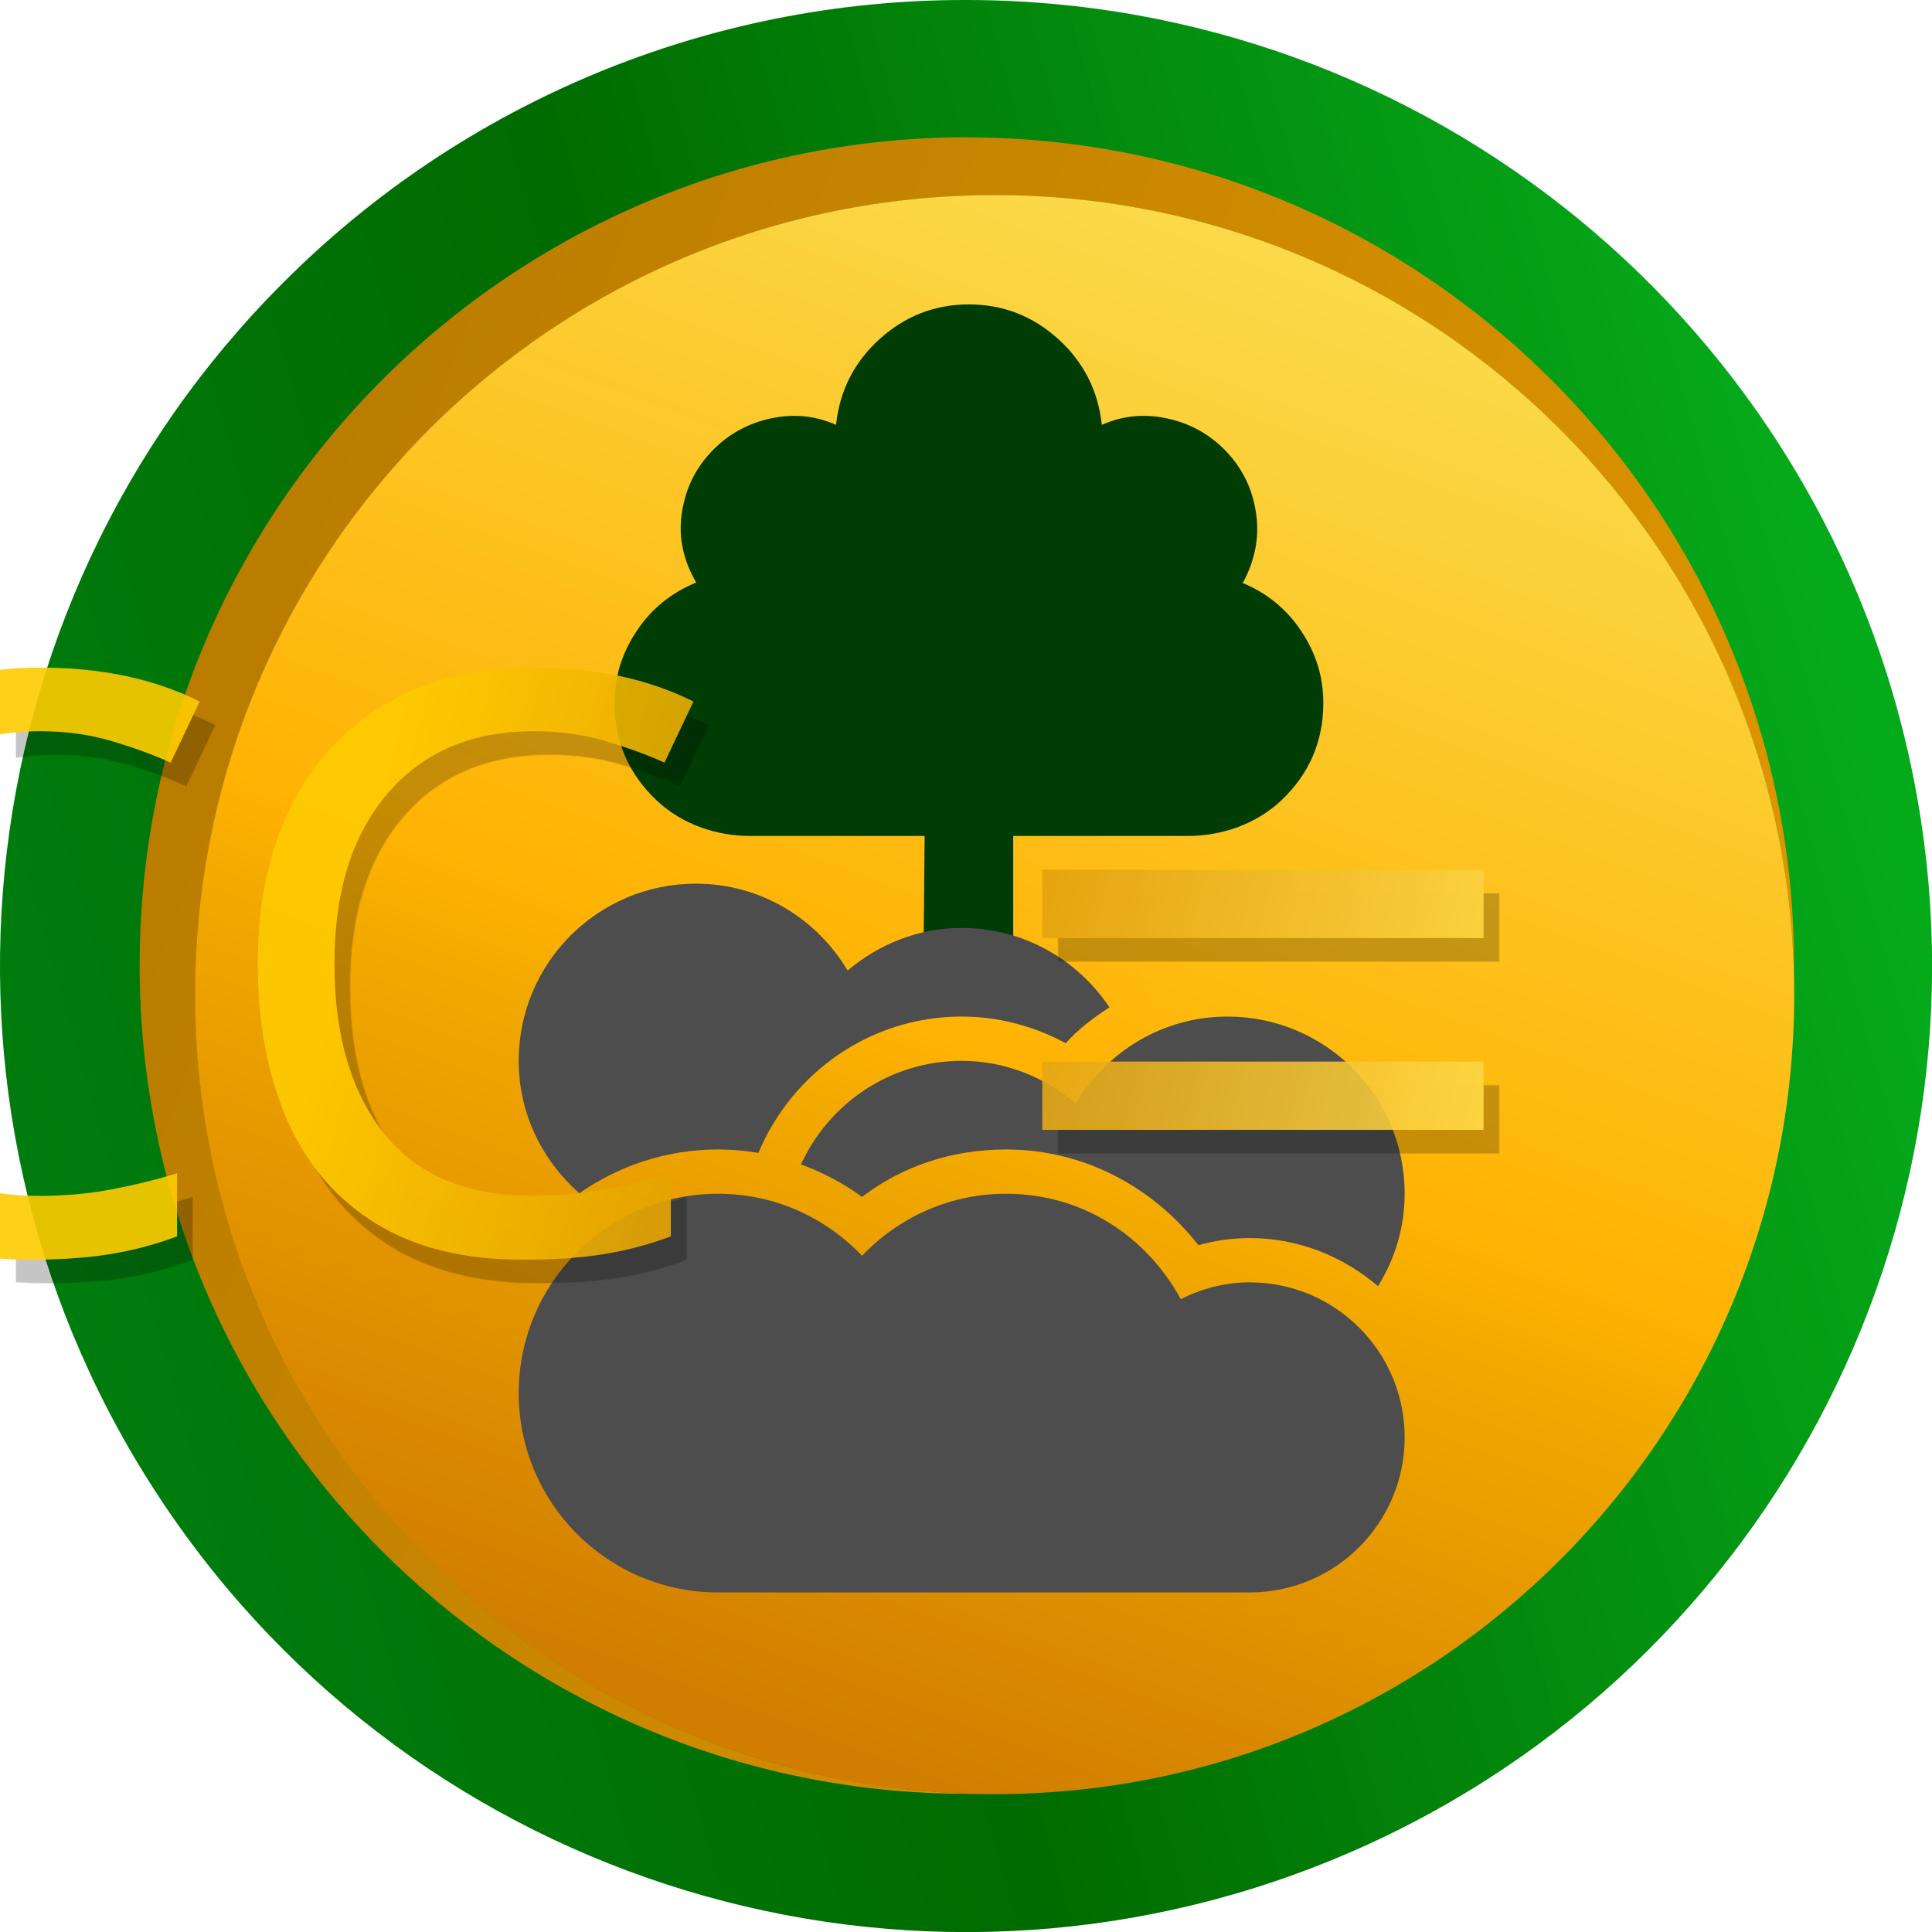
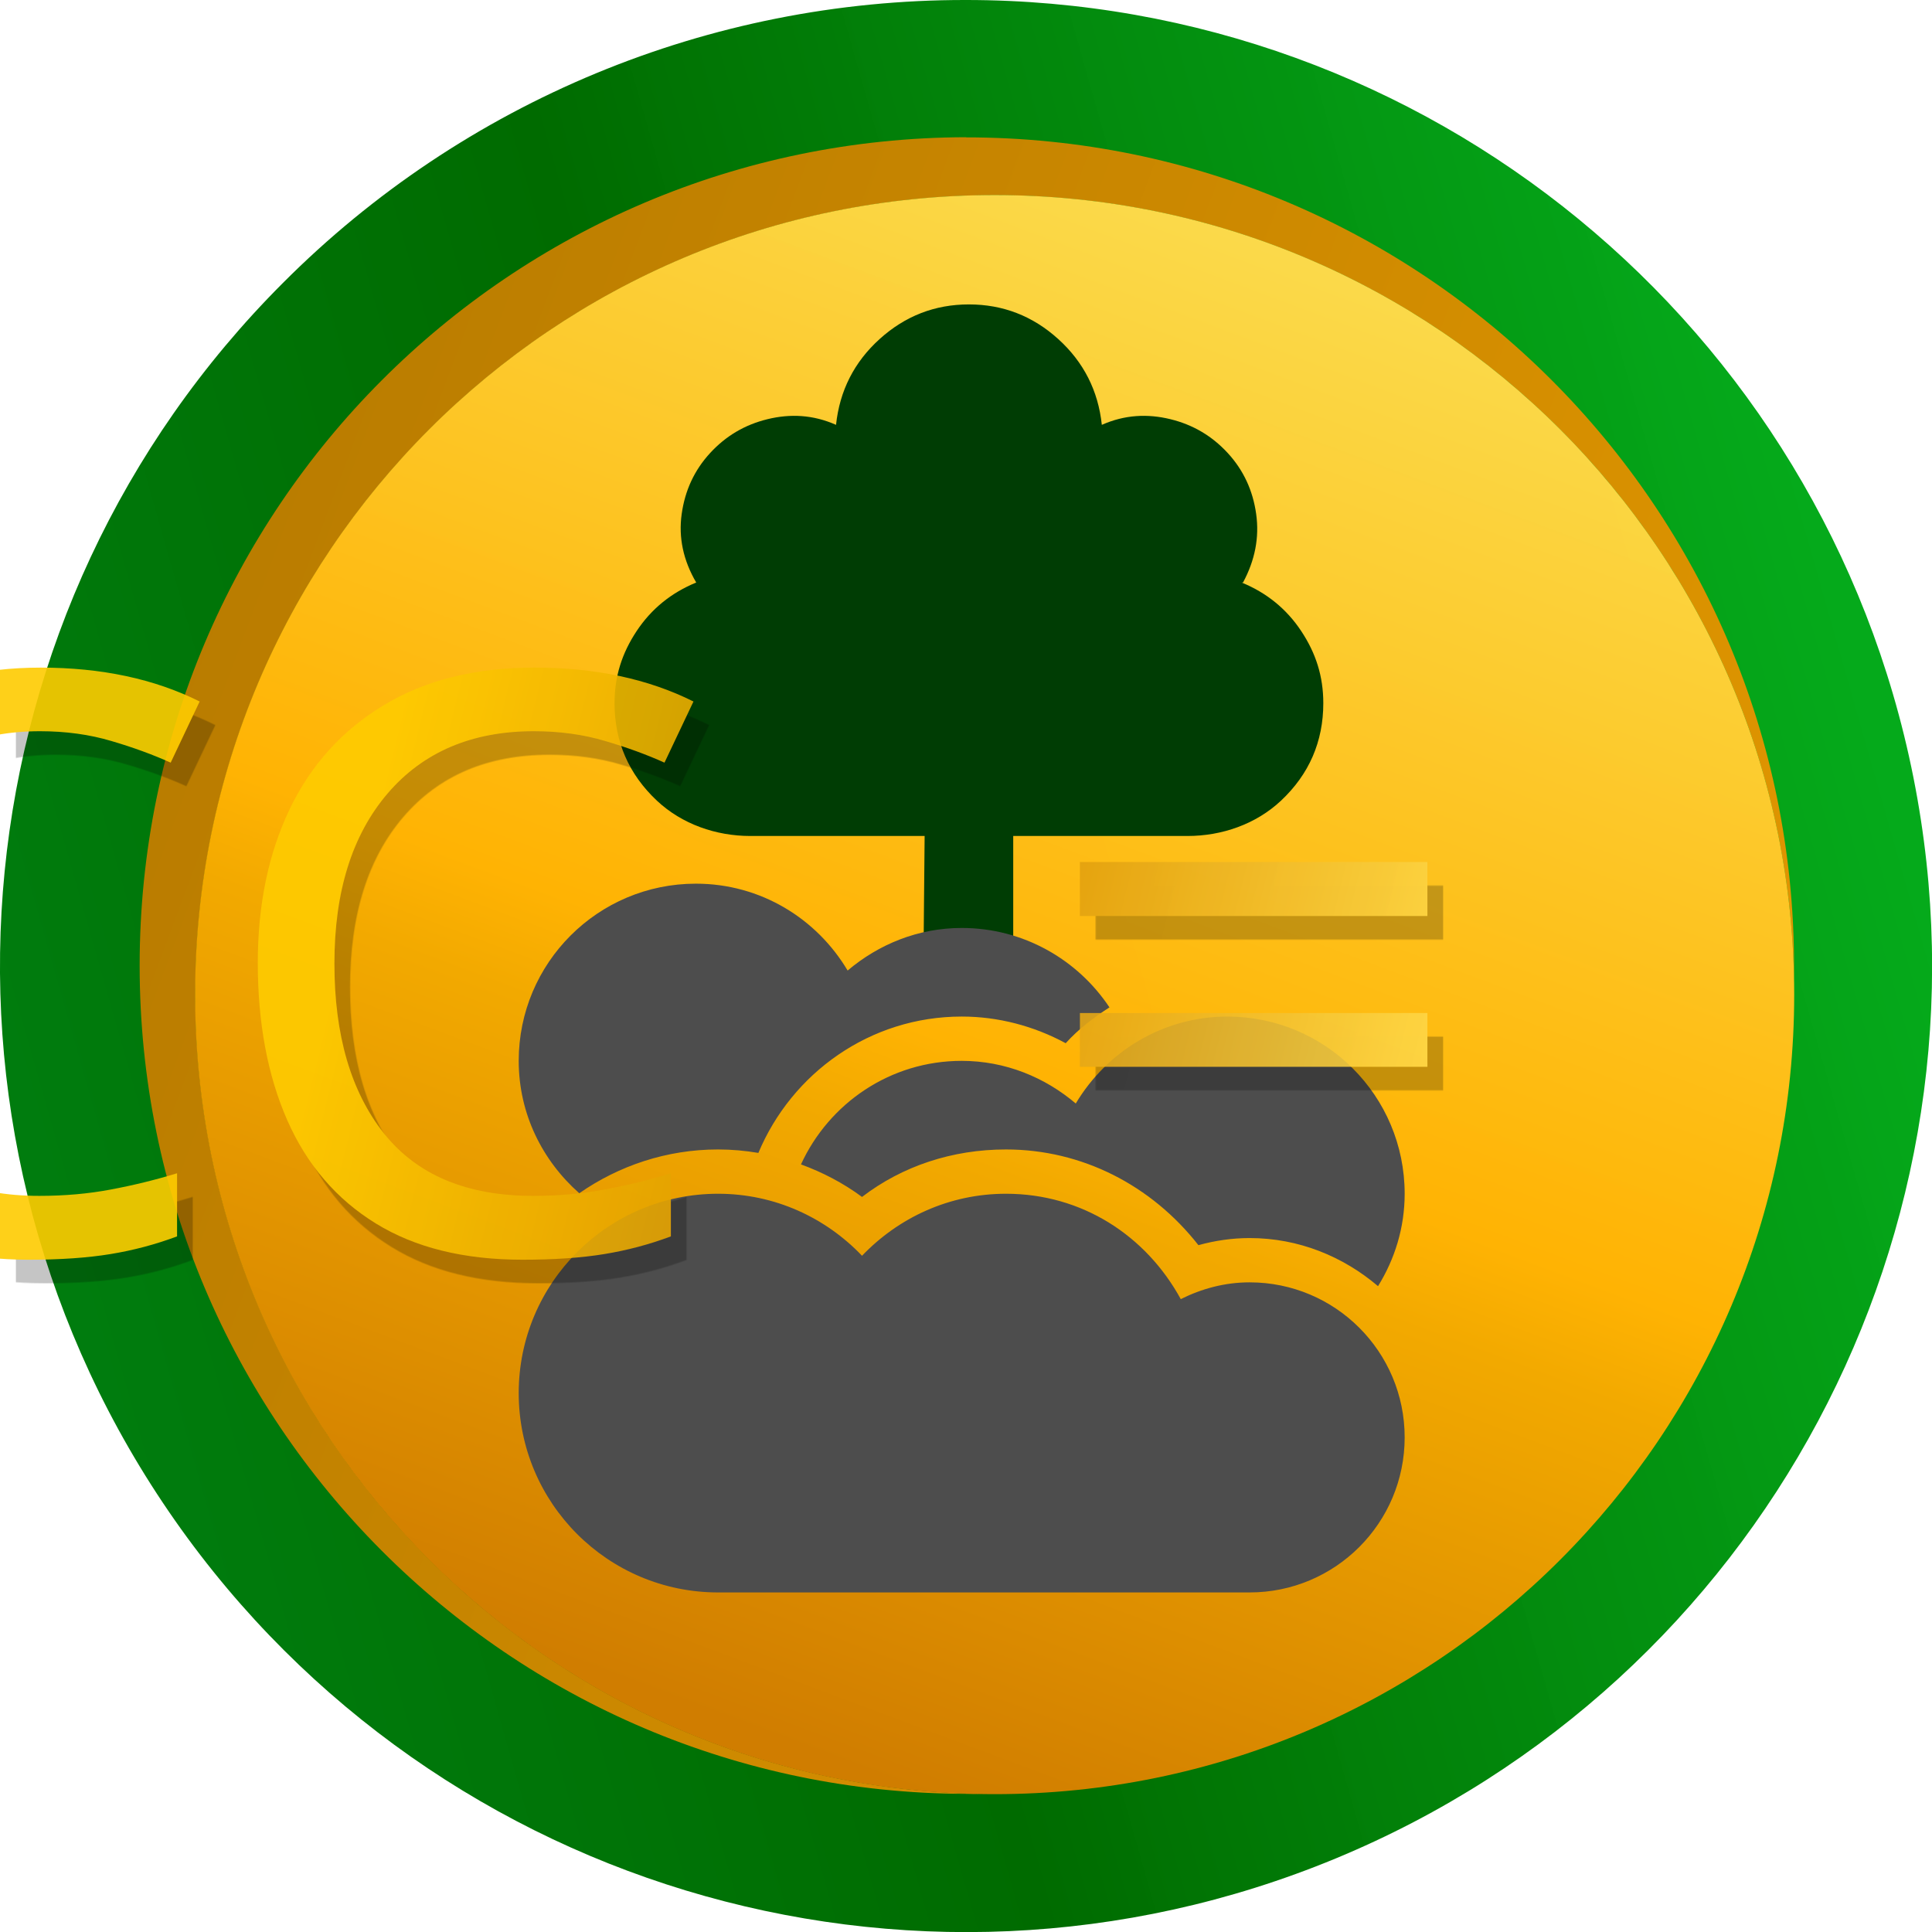
<svg xmlns="http://www.w3.org/2000/svg" xmlns:xlink="http://www.w3.org/1999/xlink" width="369.265mm" height="369.265mm" viewBox="0 0 369.265 369.265" version="1.1" id="svg5">
  <defs id="defs2">
    <linearGradient id="linearGradient1639">
      <stop style="stop-color:#008011;stop-opacity:1" offset="0" id="stop1633" />
      <stop style="stop-color:#006b00;stop-opacity:1" offset="0.457" id="stop1635" />
      <stop style="stop-color:#00a816;stop-opacity:0.98" offset="1" id="stop1637" />
    </linearGradient>
    <linearGradient id="linearGradient70624">
      <stop style="stop-color:#d07d00;stop-opacity:1" offset="0" id="stop70618" />
      <stop style="stop-color:#f2a900;stop-opacity:1" offset="0.388" id="stop70626" />
      <stop style="stop-color:#ffb303;stop-opacity:1" offset="0.457" id="stop70620" />
      <stop style="stop-color:#ffdb4b;stop-opacity:0.983" offset="1" id="stop70622" />
    </linearGradient>
    <linearGradient id="linearGradient34141">
      <stop style="stop-color:#b67a00;stop-opacity:1" offset="0" id="stop34137" />
      <stop style="stop-color:#df9500;stop-opacity:1" offset="1" id="stop34139" />
    </linearGradient>
    <linearGradient id="linearGradient843">
      <stop style="stop-color:#fecb00;stop-opacity:1;" offset="0" id="stop839" />
      <stop style="stop-color:#db9300;stop-opacity:1" offset="0.457" id="stop911" />
      <stop style="stop-color:#ffdb4b;stop-opacity:0.983" offset="1" id="stop841" />
    </linearGradient>
    <style id="style2">.cls-1{fill:#fecb00;}.cls-2{fill:#d08b00;}.cls-2,.cls-3{fill-rule:evenodd;}.cls-3{fill:#db9300;}.cls-4{fill:#b17600;}</style>
-     <filter style="color-interpolation-filters:sRGB" id="filter19508" x="0" y="0" width="1.014" height="1.04">
+     <filter style="color-interpolation-filters:sRGB" id="filter19508" x="0" y="0" width="1.015" height="1.041">
      <feFlood flood-opacity="0.251" flood-color="rgb(0,0,0)" result="flood" id="feFlood19498" />
      <feComposite in="flood" in2="SourceGraphic" operator="in" result="composite1" id="feComposite19500" />
      <feGaussianBlur in="composite1" stdDeviation="0" result="blur" id="feGaussianBlur19502" />
      <feOffset dx="1" dy="1.5" result="offset" id="feOffset19504" />
      <feComposite in="SourceGraphic" in2="offset" operator="over" result="composite2" id="feComposite19506" />
    </filter>
    <linearGradient xlink:href="#linearGradient1639" id="linearGradient845" x1="-2.685" y1="97.232" x2="122.918" y2="61.46" gradientUnits="userSpaceOnUse" gradientTransform="matrix(3.004109,0,0,3.004109,-31.49699,-66.72979)" />
    <linearGradient xlink:href="#linearGradient34141" id="linearGradient34143" x1="9.253" y1="22.149" x2="114.14" y2="61.43" gradientUnits="userSpaceOnUse" gradientTransform="matrix(3.004109,0,0,3.004109,-31.49699,-66.72979)" />
    <linearGradient xlink:href="#linearGradient70624" id="linearGradient57356" x1="26.46" y1="102.135" x2="61.44" y2="8.74" gradientUnits="userSpaceOnUse" gradientTransform="matrix(3.004109,0,0,3.004109,-31.49699,-66.72979)" />
    <linearGradient xlink:href="#linearGradient843" id="linearGradient71504" x1="27.361" y1="45.929" x2="100.199" y2="63.918" gradientUnits="userSpaceOnUse" />
    <linearGradient xlink:href="#linearGradient843" id="linearGradient913" gradientUnits="userSpaceOnUse" x1="27.361" y1="45.929" x2="100.199" y2="63.918" />
-     <linearGradient xlink:href="#linearGradient843" id="linearGradient915" gradientUnits="userSpaceOnUse" x1="27.361" y1="45.929" x2="100.199" y2="63.918" />
+     <linearGradient xlink:href="#linearGradient843" id="linearGradient915" gradientUnits="userSpaceOnUse" x1="27.361" y1="45.929" x2="100.199" y2="63.918" gradientTransform="matrix(0.7871999,0,0,0.7871999,16.87727,11.65471)" />
  </defs>
  <g id="layer1" transform="translate(31.50429,66.72998)">
    <path class="cls-1" d="M 153.075,-66.73 A 184.633,184.633 0 1 1 22.577,-12.656 183.881,183.881 0 0 1 153.075,-66.73 Z" id="border" style="display:inline;fill:url(#linearGradient845);fill-opacity:1;stroke-width:3.004" />
    <path class="cls-2" d="M 153.075,-40.474 A 158.286,158.286 0 0 1 311.392,117.843 c 0,0.931 0,1.833 0,2.764 a 152.789,152.789 0 1 0 -155.523,155.523 h -2.764 a 158.317,158.317 0 0 1 0,-316.633 z" id="path10" style="fill:url(#linearGradient34143);fill-opacity:1;stroke-width:3.004" />
    <path class="cls-3" d="M 158.603,-29.449 A 152.819,152.819 0 1 1 5.784,123.37 152.819,152.819 0 0 1 158.603,-29.449 Z" id="path12" style="fill:url(#linearGradient57356);fill-opacity:1;stroke-width:3.004" />
    <path fill="currentColor" d="m 221.421,67.653 c 0,7.366 -2.712,13.61 -8.099,18.661 -4.784,4.485 -11.29,6.739 -17.846,6.739 h -33.322 v 25.4 c 0,4.683 -3.757,8.467 -8.44,8.467 -4.683,0 -8.731,-3.784 -8.731,-8.467 l 0.238,-25.4 -33.311,5e-5 c -6.559,3e-5 -13.062,-2.256 -17.846,-6.739 -5.397,-5.062 -8.109,-11.306 -8.109,-18.661 0,-5.128 1.422,-9.551 4.233,-13.785 2.811,-4.233 6.615,-7.308 11.377,-9.26 -2.48,-4.233 -3.408,-8.599 -2.778,-13.097 0.63,-4.498 2.414,-8.366 5.424,-11.642 3.01,-3.276 6.646,-5.424 10.98,-6.482 4.334,-1.058 8.705,-0.865 13.097,1.085 0.688,-6.514 3.466,-12.004 8.334,-16.404 4.868,-4.4 10.557,-6.615 17.066,-6.615 6.509,0 12.205,2.216 17.066,6.615 4.86,4.399 7.646,9.89 8.334,16.404 4.397,-1.951 8.766,-2.143 13.097,-1.085 4.331,1.058 7.969,3.207 10.98,6.482 3.011,3.276 4.794,7.144 5.424,11.642 0.63,4.498 -0.232,8.864 -2.514,13.097 h -0.265 c 4.763,1.951 8.567,5.027 11.377,9.26 2.81,4.233 4.233,8.652 4.233,13.785 z" id="path895" style="fill:#003d04;fill-opacity:1;stroke-width:0.265" />
    <path fill="currentColor" d="m 105.739,152.966 c 2.613,0 5.159,0.232 7.705,0.661 6.398,-15.266 21.347,-26.061 38.862,-26.061 6.945,0 13.758,1.786 19.878,5.093 2.447,-2.712 5.323,-4.895 8.366,-6.847 -6.072,-9.125 -16.444,-15.179 -28.244,-15.179 -8.361,0 -15.901,3.143 -21.802,8.136 -5.9,-9.922 -16.616,-16.603 -28.998,-16.603 -18.719,0 -33.867,15.147 -33.867,33.867 0,10.12 4.53,19.084 11.576,25.302 7.541,-5.247 16.682,-8.369 26.524,-8.369 z m 68.368,-8.784 c -5.9,-5.001 -13.441,-8.149 -21.802,-8.149 -13.679,0 -25.374,8.149 -30.718,19.791 4.128,1.508 8.096,3.572 11.668,6.218 7.699,-5.9 17.224,-9.075 27.517,-9.075 14.52,0 27.808,6.847 36.777,18.291 3.201,-0.881 6.482,-1.357 9.79,-1.357 9.393,0 17.894,3.54 24.54,9.194 3.188,-5.146 5.093,-11.152 5.093,-17.661 0,-18.719 -15.147,-33.867 -33.867,-33.867 -12.356,0 -23.072,6.694 -28.998,16.616 z m 33.232,34.184 c -4.763,0 -9.194,1.224 -13.163,3.207 -6.654,-12.176 -18.904,-20.14 -33.404,-20.14 -10.848,0 -20.558,4.577 -27.517,11.853 -6.932,-7.276 -16.669,-11.853 -27.517,-11.853 -21.034,0 -38.1,17.066 -38.1,38.1 0,21.034 17.066,38.1 38.1,38.1 h 101.6 c 16.372,0 29.633,-13.264 29.633,-29.633 0,-16.37 -13.256,-29.633 -29.633,-29.633 z" id="path904" style="fill:#4d4d4d;stroke-width:0.265" />
    <g id="g19464" style="opacity:0.902;fill:url(#linearGradient71504);fill-opacity:1;filter:url(#filter19508)" transform="matrix(3.004109,0,0,3.004109,-36.70373,-71.86121)">
-       <text xml:space="preserve" style="font-style:normal;font-variant:normal;font-weight:normal;font-stretch:normal;font-size:51.333px;line-height:1.25;font-family:Montserrat;-inkscape-font-specification:'Montserrat, Normal';font-variant-ligatures:normal;font-variant-caps:normal;font-variant-numeric:normal;font-variant-east-asian:normal;text-align:center;text-anchor:middle;fill:url(#linearGradient913);fill-opacity:1;stroke:none" x="62.231" y="81.34" id="cc">
-         <tspan id="cctext" x="62.231" y="81.34" style="fill:url(#linearGradient913);fill-opacity:1">CC</tspan>
+       <text xml:space="preserve" style="font-style:normal;font-variant:normal;font-weight:normal;font-stretch:normal;font-size:51.333px;line-height:1.25;font-family:Montserrat;-inkscape-font-specification:'Montserrat, @wght=700';font-variant-ligatures:normal;font-variant-caps:normal;font-variant-numeric:normal;font-variant-east-asian:normal;font-variation-settings:'wght' 700;text-align:center;text-anchor:middle;fill:url(#linearGradient913);fill-opacity:1;stroke:none" x="62.231" y="81.34" id="cc">
+         <tspan id="cctext" x="62.231" y="81.34" style="font-style:normal;font-variant:normal;font-weight:normal;font-stretch:normal;font-size:51.333px;font-family:Montserrat;-inkscape-font-specification:'Montserrat, @wght=700';font-variant-ligatures:normal;font-variant-caps:normal;font-variant-numeric:normal;font-variant-east-asian:normal;font-variation-settings:'wght' 700;fill:url(#linearGradient913);fill-opacity:1">CC</tspan>
      </text>
-       <text xml:space="preserve" style="font-style:normal;font-variant:normal;font-weight:normal;font-stretch:normal;font-size:61.333px;line-height:1.25;font-family:Montserrat;-inkscape-font-specification:'Montserrat, Normal';font-variant-ligatures:normal;font-variant-caps:normal;font-variant-numeric:normal;font-variant-east-asian:normal;text-align:start;text-anchor:start;fill:url(#linearGradient915);fill-opacity:1;stroke:none" x="64.607" y="86.904" id="eq">
-         <tspan id="tspan2015-1" x="64.607" y="86.904" style="fill:url(#linearGradient915);fill-opacity:1">=</tspan>
+       <text xml:space="preserve" style="font-style:normal;font-variant:normal;font-weight:normal;font-stretch:normal;font-size:48.282px;line-height:1.25;font-family:Montserrat;-inkscape-font-specification:'Montserrat, @wght=500';font-variant-ligatures:normal;font-variant-caps:normal;font-variant-numeric:normal;font-variant-east-asian:normal;font-variation-settings:'wght' 500;text-align:start;text-anchor:start;fill:url(#linearGradient915);fill-opacity:1;stroke:none;stroke-width:0.787" x="67.736" y="80.066" id="eq">
+         <tspan id="tspan2015-1" x="67.736" y="80.066" style="font-style:normal;font-variant:normal;font-weight:normal;font-stretch:normal;font-size:48.282px;font-family:Montserrat;-inkscape-font-specification:'Montserrat, @wght=500';font-variant-ligatures:normal;font-variant-caps:normal;font-variant-numeric:normal;font-variant-east-asian:normal;font-variation-settings:'wght' 500;fill:url(#linearGradient915);fill-opacity:1;stroke-width:0.787">=</tspan>
      </text>
    </g>
  </g>
</svg>
